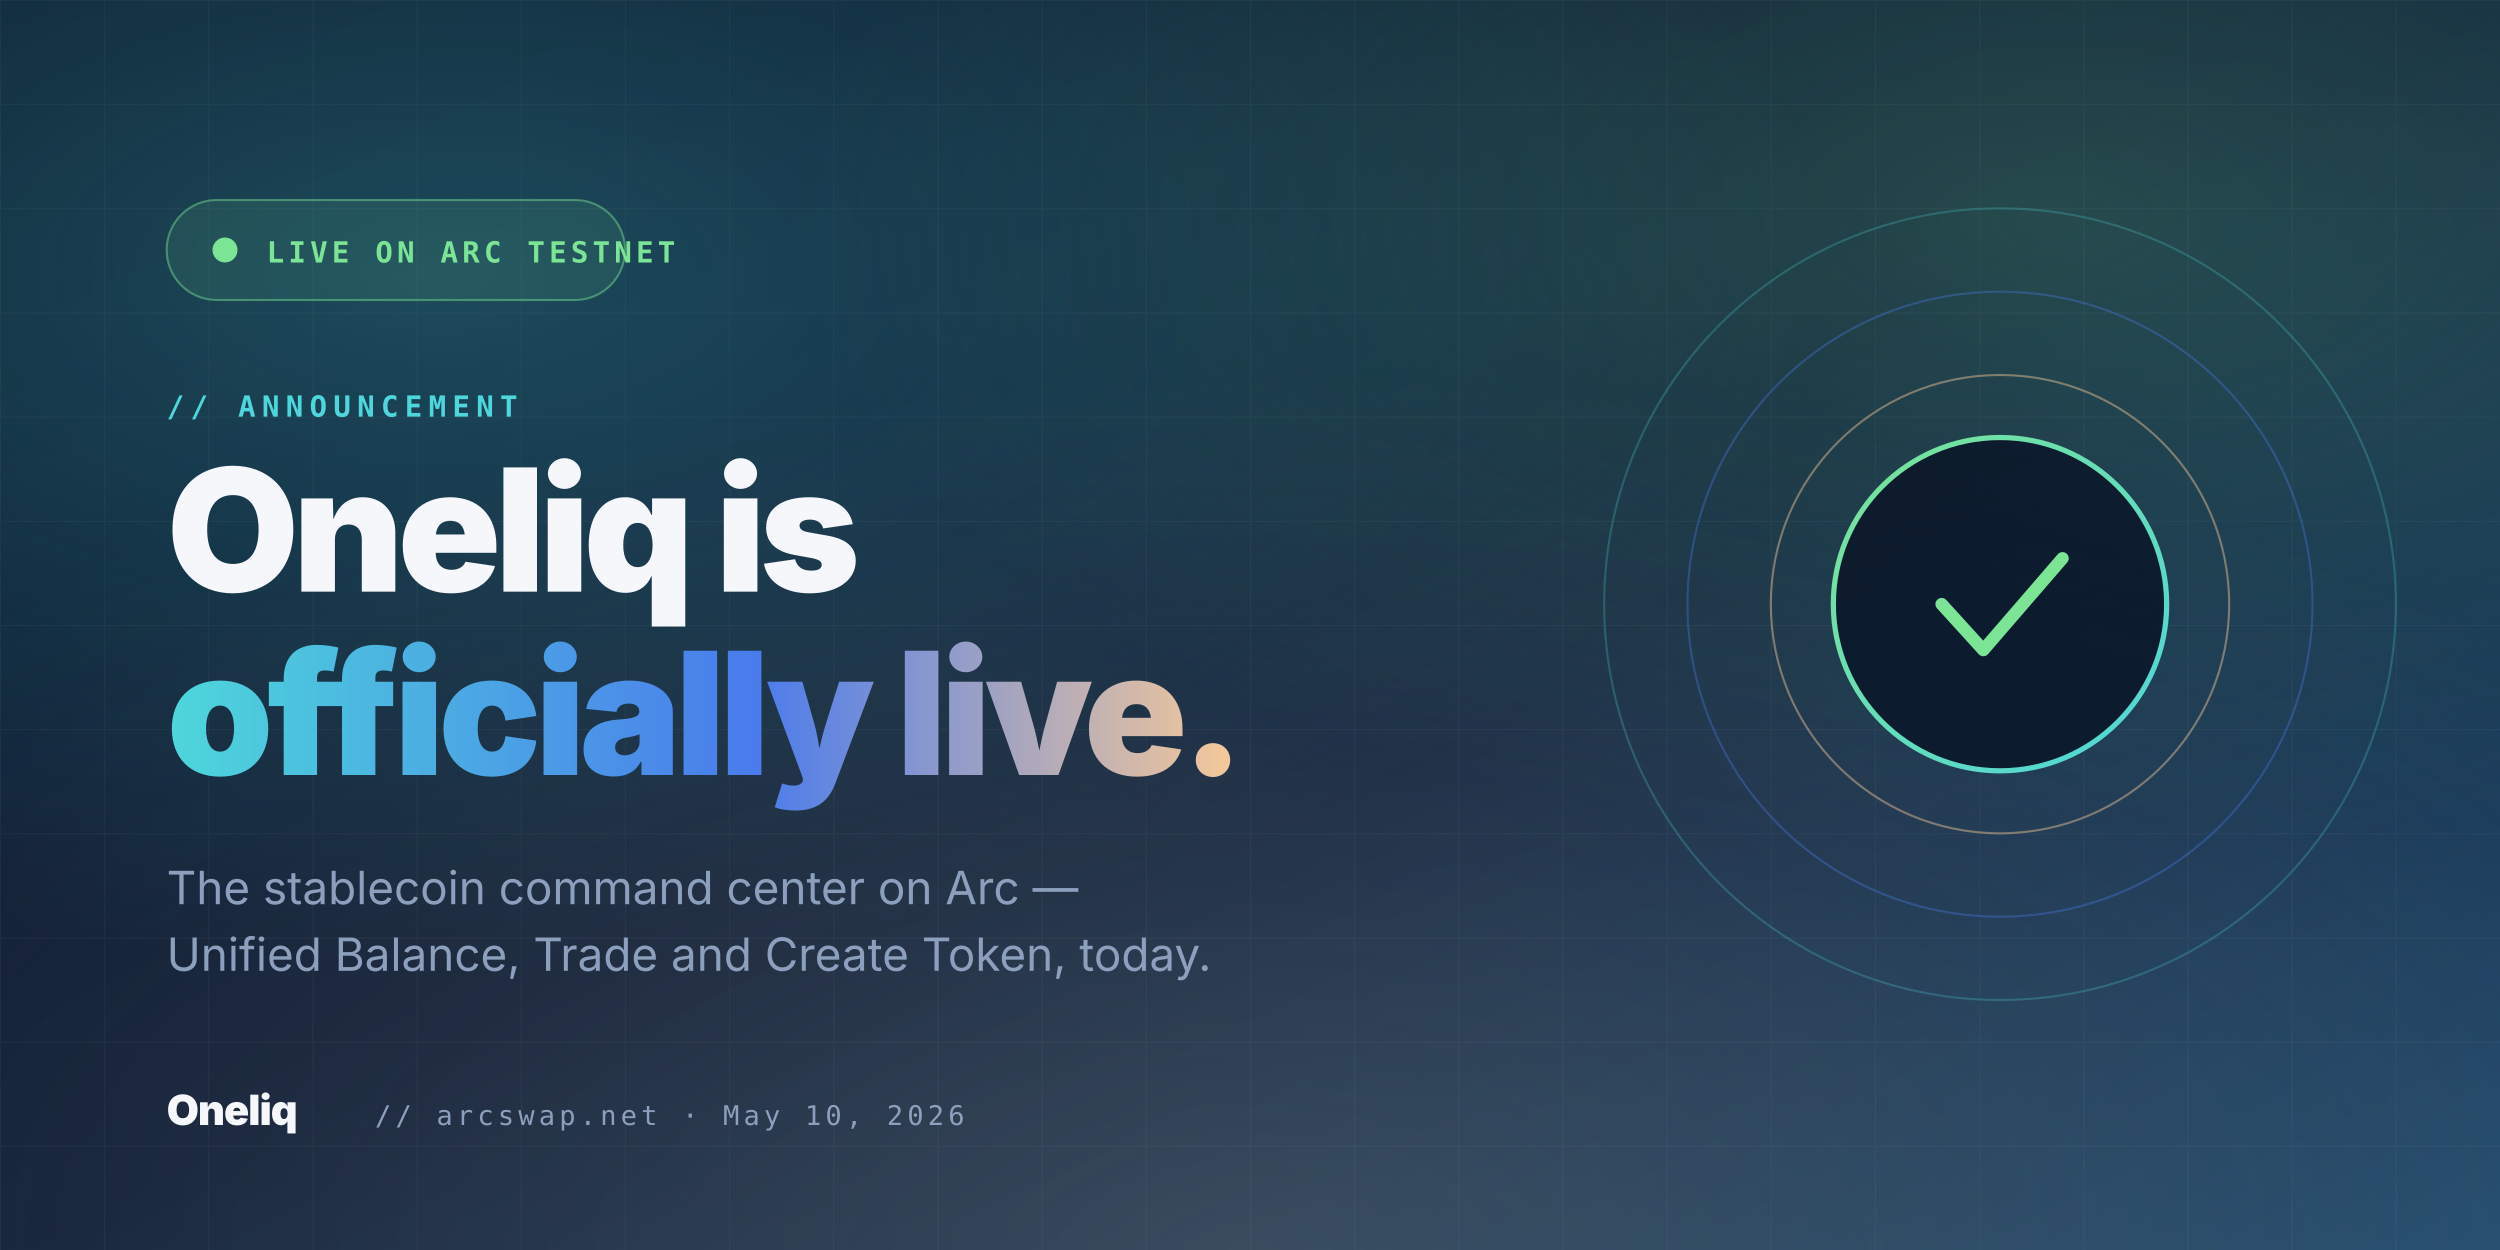
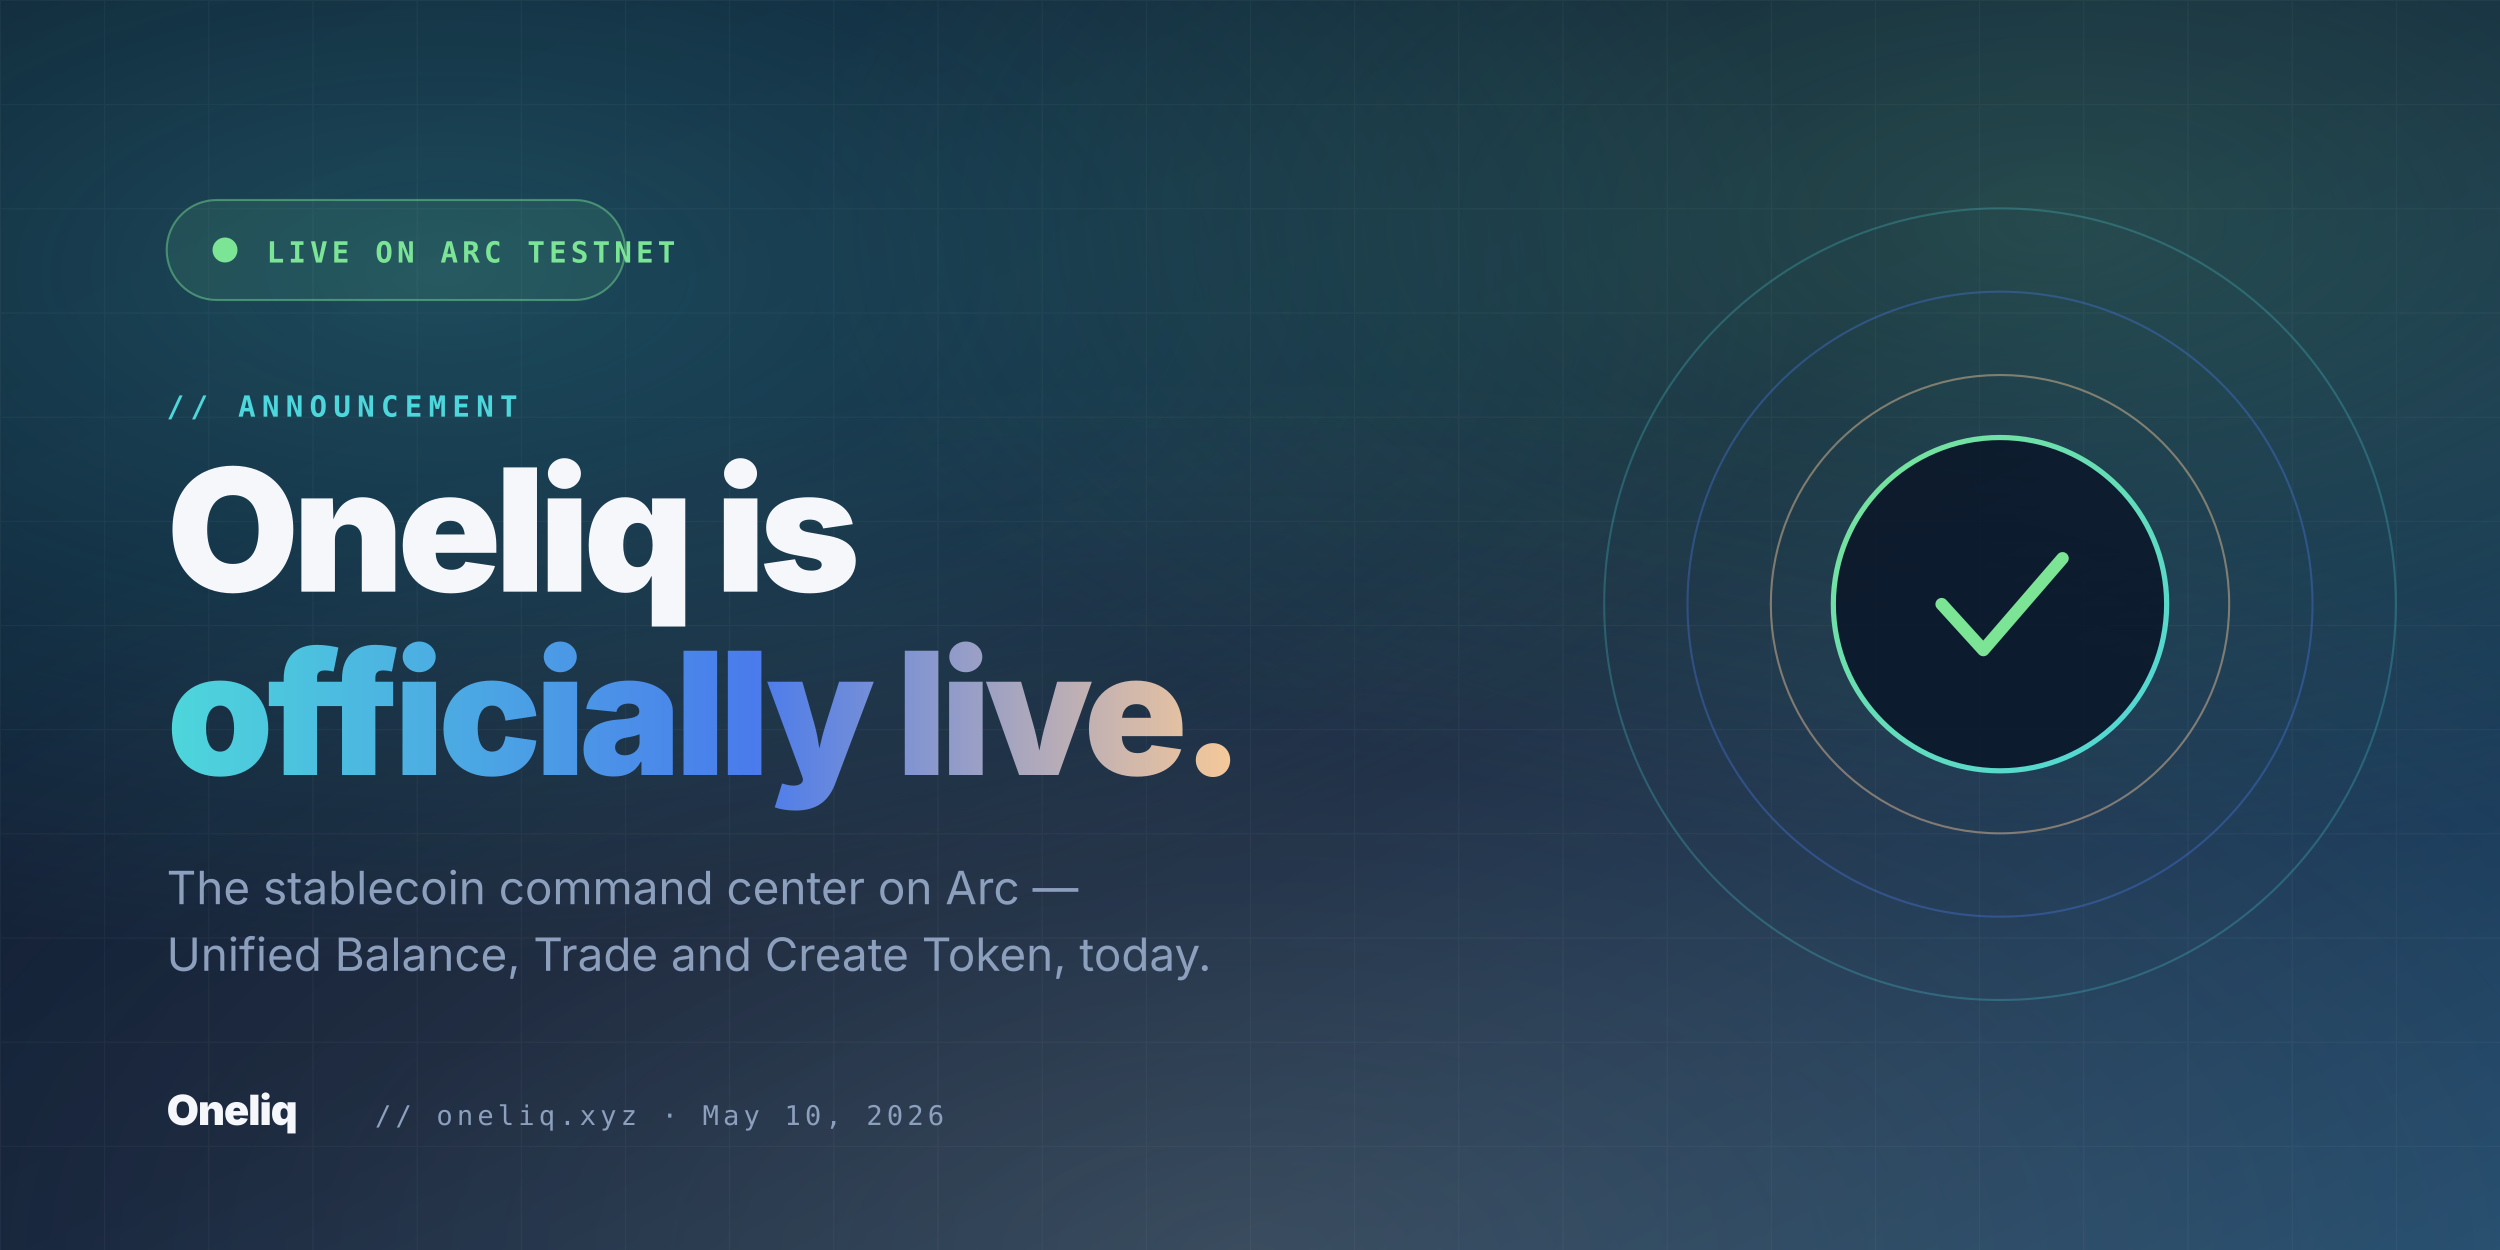
<svg xmlns="http://www.w3.org/2000/svg" viewBox="0 0 1200 600" width="1200" height="600">
  <defs>
    <linearGradient id="bg" x1="0" y1="0" x2="1" y2="1">
      <stop offset="0" stop-color="#0A1628" />
      <stop offset=".5" stop-color="#0E1F39" />
      <stop offset="1" stop-color="#1E4A6E" />
    </linearGradient>
    <linearGradient id="brand" x1="0" y1="0" x2="1" y2="0">
      <stop offset="0" stop-color="#4DD6DB" />
      <stop offset=".55" stop-color="#4A7BEC" />
      <stop offset="1" stop-color="#F4C89A" />
    </linearGradient>
    <linearGradient id="ring" x1="0" y1="0" x2="1" y2="1">
      <stop offset="0" stop-color="#7BE495" />
      <stop offset="1" stop-color="#4DD6DB" />
    </linearGradient>
    <radialGradient id="orb1" cx=".18" cy=".22" r=".55">
      <stop offset="0" stop-color="#4DD6DB" stop-opacity=".26" />
      <stop offset="1" stop-color="#4DD6DB" stop-opacity="0" />
    </radialGradient>
    <radialGradient id="orb2" cx=".82" cy=".18" r=".5">
      <stop offset="0" stop-color="#7BE495" stop-opacity=".22" />
      <stop offset="1" stop-color="#7BE495" stop-opacity="0" />
    </radialGradient>
    <radialGradient id="orb3" cx=".5" cy="1" r=".7">
      <stop offset="0" stop-color="#F4C89A" stop-opacity=".16" />
      <stop offset="1" stop-color="#F4C89A" stop-opacity="0" />
    </radialGradient>
    <pattern id="grid" width="50" height="50" patternUnits="userSpaceOnUse">
      <path d="M 50 0 L 0 0 0 50" fill="none" stroke="rgba(255,255,255,0.04)" stroke-width="1" />
    </pattern>
  </defs>
  <rect width="1200" height="600" fill="url(#bg)" />
  <rect width="1200" height="600" fill="url(#grid)" />
  <rect width="1200" height="600" fill="url(#orb1)" />
  <rect width="1200" height="600" fill="url(#orb2)" />
  <rect width="1200" height="600" fill="url(#orb3)" />
  <g transform="translate(80 96)">
    <rect width="220" height="48" rx="24" fill="rgba(123,228,149,0.10)" stroke="rgba(123,228,149,0.45)" />
    <circle cx="28" cy="24" r="6" fill="#7BE495">
      <animate attributeName="opacity" values="1;.35;1" dur="1.6s" repeatCount="indefinite" />
    </circle>
    <text x="48" y="30" font-family="DM Mono, monospace" font-size="14" font-weight="700" fill="#7BE495" letter-spacing="2">LIVE ON ARC TESTNET</text>
  </g>
  <g transform="translate(80 200)">
    <text x="0" y="0" font-family="DM Mono, monospace" font-size="14" font-weight="600" fill="#4DD6DB" letter-spacing="3">// ANNOUNCEMENT</text>
    <text x="0" y="84" font-family="Inter, sans-serif" font-size="82" font-weight="900" fill="#F5F7FB" letter-spacing="-3">Oneliq is</text>
    <text x="0" y="172" font-family="Inter, sans-serif" font-size="82" font-weight="900" fill="url(#brand)" letter-spacing="-3">officially live.</text>
    <text x="0" y="234" font-family="Inter, sans-serif" font-size="22" font-weight="400" fill="#8CA0BD">The stablecoin command center on Arc —</text>
    <text x="0" y="266" font-family="Inter, sans-serif" font-size="22" font-weight="400" fill="#8CA0BD">Unified Balance, Trade and Create Token, today.</text>
  </g>
  <g transform="translate(960 290)">
    <circle r="190" fill="none" stroke="#4DD6DB" stroke-width="1" opacity=".25" />
    <circle r="150" fill="none" stroke="#4A7BEC" stroke-width="1" opacity=".35" />
    <circle r="110" fill="none" stroke="#F4C89A" stroke-width="1" opacity=".45" />
    <circle r="80" fill="rgba(10,22,40,0.85)" stroke="url(#ring)" stroke-width="2.5" />
    <path d="M -28 0 L -8 22 L 30 -22" stroke="#7BE495" stroke-width="6" fill="none" stroke-linecap="round" stroke-linejoin="round" />
  </g>
  <g transform="translate(80 540)">
    <text x="0" y="0" font-family="Inter, sans-serif" font-size="20" font-weight="900" fill="#F5F7FB" letter-spacing="-.5">Oneliq</text>
-     <text x="100" y="0" font-family="DM Mono, monospace" font-size="13" fill="#8CA0BD" letter-spacing="2">// arcswap.net  ·  May 10, 2026</text>
+     <text x="100" y="0" font-family="DM Mono, monospace" font-size="13" fill="#8CA0BD" letter-spacing="2">// oneliq.xyz  ·  May 10, 2026</text>
  </g>
</svg>
